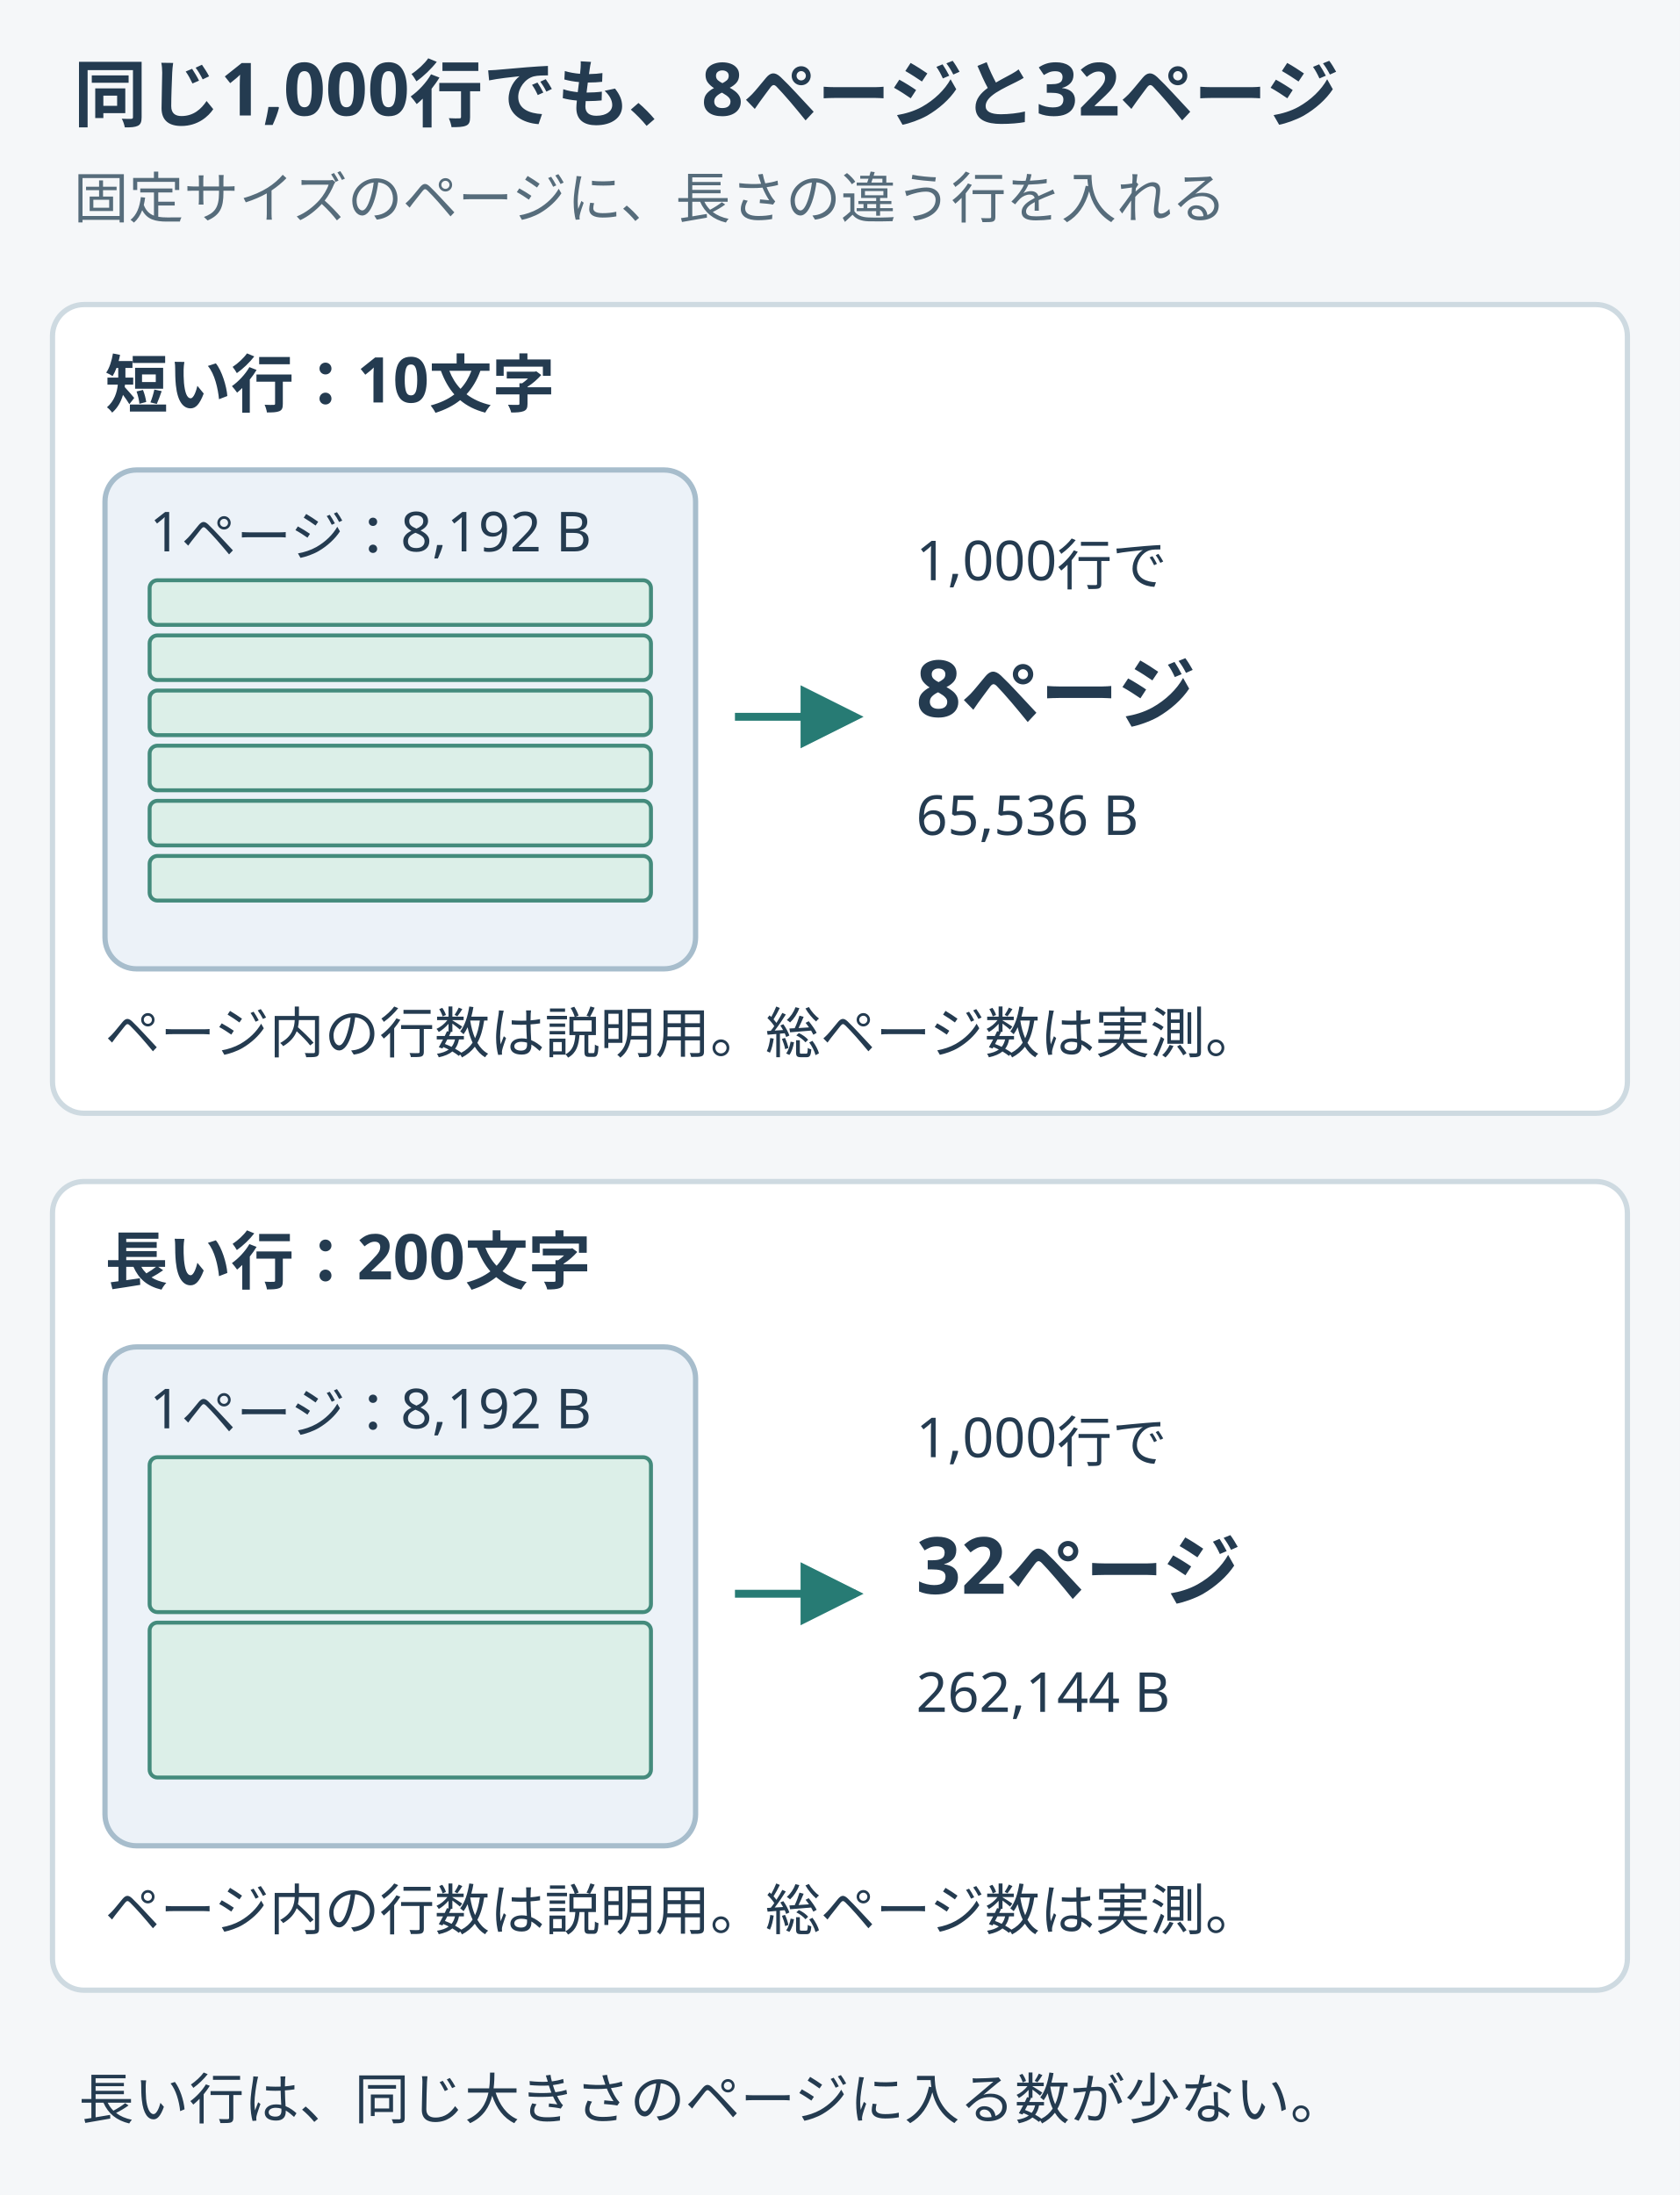
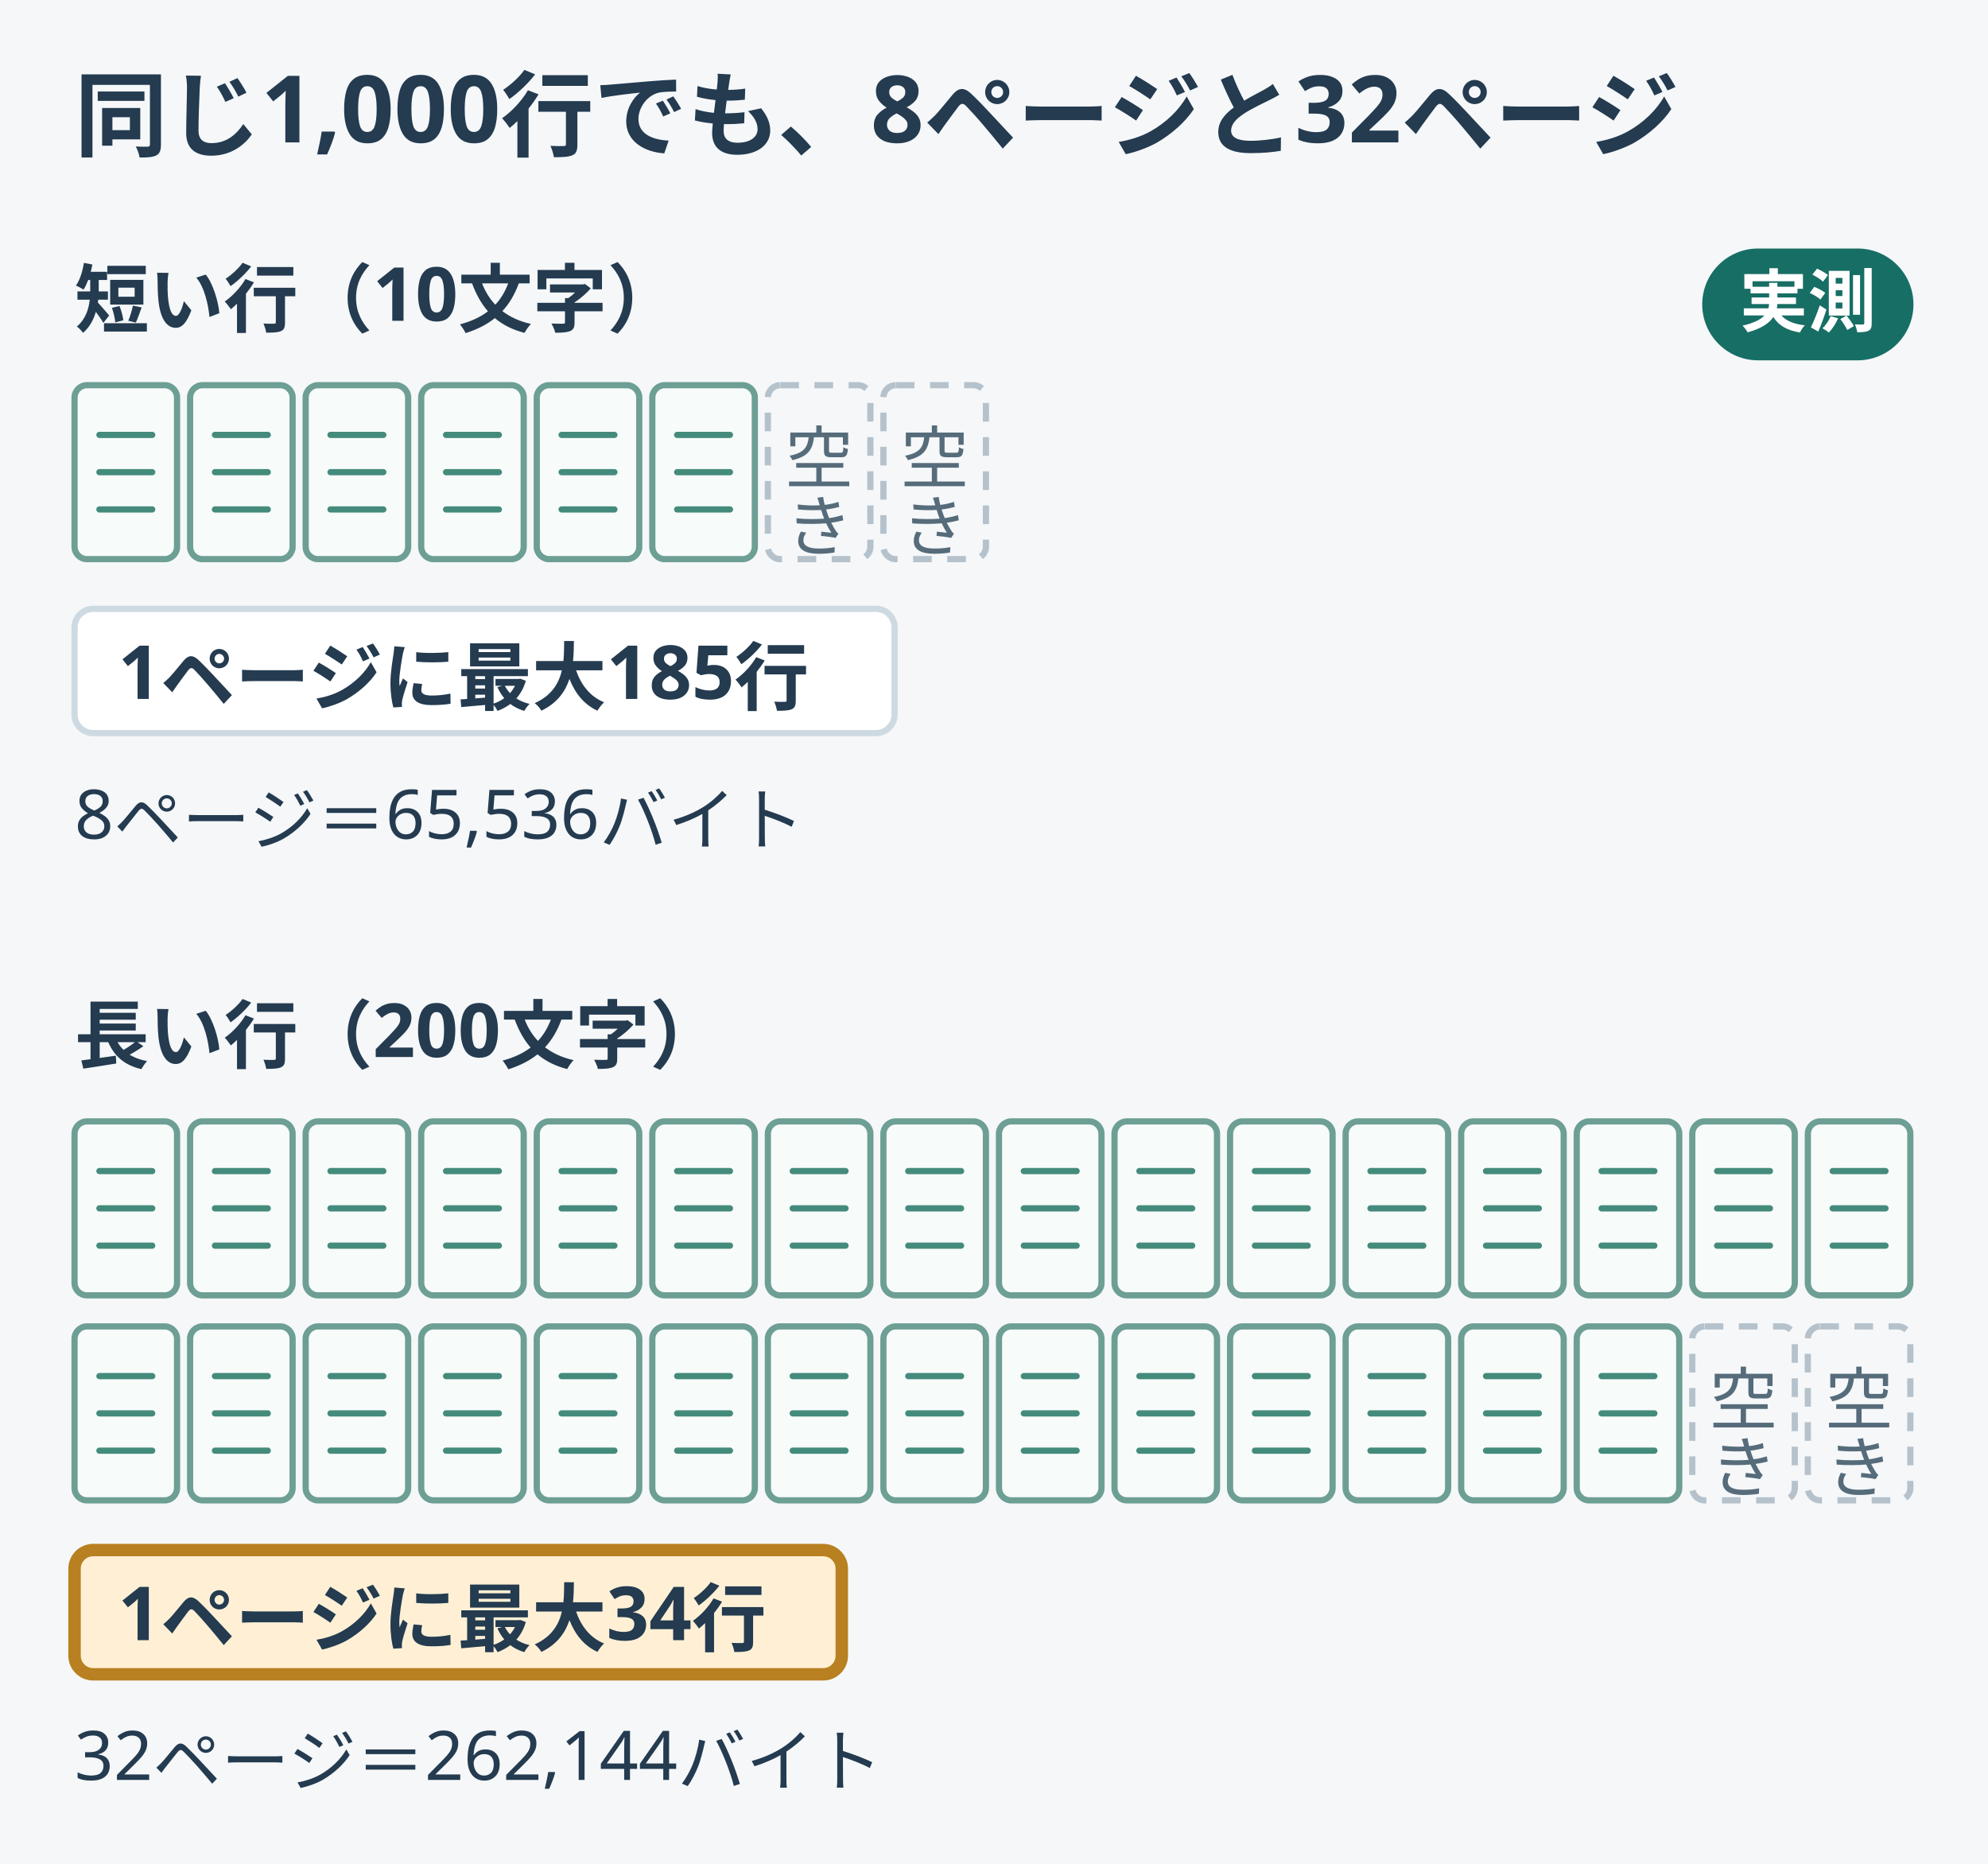
- <svg xmlns="http://www.w3.org/2000/svg" width="640" height="836" viewBox="0 0 640 836" role="img" aria-labelledby="title desc">
+ <svg xmlns="http://www.w3.org/2000/svg" width="640" height="600" viewBox="0 0 640 600" role="img" aria-labelledby="title">
  <defs>
-     <marker id="a" markerWidth="8" markerHeight="8" refX="7" refY="4" orient="auto">
-       <path d="M0 0L8 4L0 8" fill="#277b74" />
+     <marker id="flow" markerWidth="10" markerHeight="10" refX="9" refY="5" orient="auto">
+       <path d="M0 0L10 5L0 10z" fill="#277b74" />
    </marker>
-     <marker id="b" markerWidth="8" markerHeight="8" refX="7" refY="4" orient="auto">
-       <path d="M0 0L8 4L0 8" fill="#99631b" />
+     <marker id="req" markerWidth="10" markerHeight="10" refX="9" refY="5" orient="auto">
+       <path d="M0 0L10 5L0 10" fill="none" stroke="#945e11" stroke-width="2" />
+     </marker>
+     <marker id="ref" markerWidth="9" markerHeight="9" refX="8" refY="4.5" orient="auto">
+       <path d="M0 0L9 4.5L0 9z" fill="#7d93a3" />
    </marker>
  </defs>
-   <style>text{font-family:"Hiragino Sans","Noto Sans JP",sans-serif;font-size:24px;fill:#243b50} .title{font-size:28px;font-weight:700} .bold{font-weight:700} .small{font-size:21px} .value{font-size:30px;font-weight:700} .muted{font-size:21px;fill:#566c7b} .teal{fill:#176e65;font-weight:700} .panel{fill:#fff;stroke:#cedae1;stroke-width:2} .box{fill:#ecf2f8;stroke:#a7bdcc;stroke-width:2} .memory{fill:#eaf6f1;stroke:#6d9f94;stroke-width:2} .hot{fill:#fff0d5;stroke:#b88020;stroke-width:3} .row{fill:#dcefe8;stroke:#448b7c;stroke-width:1.5} .edge{fill:none;stroke:#9cabb5;stroke-width:2} .arrow{fill:none;stroke:#277b74;stroke-width:3;marker-end:url(#a)} .request{fill:none;stroke:#99631b;stroke-width:3;stroke-dasharray:7 5;marker-end:url(#b)}</style>
-   <rect width="640" height="836" fill="#f5f7f9" />
-   <text x="28" y="46" class="title">同じ1,000行でも、8ページと32ページ</text>
-   <text x="28" y="83" class="muted">固定サイズのページに、長さの違う行を入れる</text>
-   <rect x="20" y="116" width="600" height="308" rx="12" class="panel" />
-   <text x="40" y="155" class="bold">短い行：10文字</text>
-   <rect x="40" y="179" width="225" height="190" rx="12" class="box" />
-   <text x="57" y="210" class="small">1ページ：8,192 B</text>
-   <rect x="57" y="221" width="191" height="17" rx="3" class="row" />
-   <rect x="57" y="242" width="191" height="17" rx="3" class="row" />
-   <rect x="57" y="263" width="191" height="17" rx="3" class="row" />
-   <rect x="57" y="284" width="191" height="17" rx="3" class="row" />
-   <rect x="57" y="305" width="191" height="17" rx="3" class="row" />
-   <rect x="57" y="326" width="191" height="17" rx="3" class="row" />
-   <path d="M280 273 L326 273" class="arrow" />
-   <text x="349" y="221" class="small">1,000行で</text>
-   <text x="349" y="273" class="value">8ページ</text>
-   <text x="349" y="318" class="small">65,536 B</text>
-   <text x="40" y="401" class="small">ページ内の行数は説明用。総ページ数は実測。</text>
-   <rect x="20" y="450" width="600" height="308" rx="12" class="panel" />
-   <text x="40" y="489" class="bold">長い行：200文字</text>
-   <rect x="40" y="513" width="225" height="190" rx="12" class="box" />
-   <text x="57" y="544" class="small">1ページ：8,192 B</text>
-   <rect x="57" y="555" width="191" height="59" rx="3" class="row" />
-   <rect x="57" y="618" width="191" height="59" rx="3" class="row" />
-   <path d="M280 607 L326 607" class="arrow" />
-   <text x="349" y="555" class="small">1,000行で</text>
-   <text x="349" y="607" class="value">32ページ</text>
-   <text x="349" y="652" class="small">262,144 B</text>
-   <text x="40" y="735" class="small">ページ内の行数は説明用。総ページ数は実測。</text>
-   <text x="30" y="807" class="small">長い行は、同じ大きさのページに入る数が少ない。</text>
+   <style>
+ text{font-family:"Hiragino Sans","Noto Sans JP",sans-serif;font-size:24px;fill:#243b50}
+ .h{font-size:30px;font-weight:700}.b{font-weight:700}.s{font-size:22px}.m{font-size:22px;fill:#566c7b}
+ .mono{font-family:ui-monospace,Menlo,monospace;font-size:22px}.tag{font-size:22px;font-weight:700;fill:#fff}
+ .teal{fill:#176e65}.brown{fill:#945e11}.real{fill:#176e65}.model{fill:#566c7b}
+ .panel{fill:#fff;stroke:#cedae1;stroke-width:2}.node{fill:#ecf2f8;stroke:#56738a;stroke-width:2}
+ .row{fill:#fff;stroke:#448b7c;stroke-width:2}.match{fill:#fff;stroke:#176e65;stroke-width:4}
+ .page{fill:#f7fbf9;stroke:#6d9f94;stroke-width:2}.ipage{fill:#f4f6f8;stroke:#6b7f8e;stroke-width:2}
+ .band{fill:#d5dde3;stroke:#92a7b5;stroke-width:2}.skip{fill:none;stroke:#b5c2cc;stroke-width:2;stroke-dasharray:6 5}
+ .hot{fill:#fff0d5;stroke:#b88020;stroke-width:4}.ghost{fill:#f5f7f9;stroke:#b5c2cc;stroke-width:2;stroke-dasharray:6 5}
+ .flow{fill:none;stroke:#277b74;stroke-width:3;marker-end:url(#flow)}.req{fill:none;stroke:#945e11;stroke-width:3;stroke-dasharray:8 6;marker-end:url(#req)}
+ .ref{fill:none;stroke:#7d93a3;stroke-width:2;marker-end:url(#ref)}.step{fill:#fff;stroke:#243b50;stroke-width:2.5}
+ .spine{fill:#e9f3f4;stroke:#243b50;stroke-width:1.5}
+   </style>
+   <rect width="640" height="600" fill="#f5f7f9" />
+   <text x="24" y="48" class="h">同じ1,000行でも、8ページと32ページ</text>
+   <g id="short">
+     <text x="24" y="105" class="b">短い行（10文字）</text>
+     <rect x="548" y="80" width="68" height="36" rx="18" class="real" />
+     <text x="582" y="105" text-anchor="middle" class="tag">実測</text>
+     <rect x="24" y="124" width="33" height="56" rx="4" class="page" />
+     <rect x="61.2" y="124" width="33" height="56" rx="4" class="page" />
+     <rect x="98.4" y="124" width="33" height="56" rx="4" class="page" />
+     <rect x="135.6" y="124" width="33" height="56" rx="4" class="page" />
+     <rect x="172.8" y="124" width="33" height="56" rx="4" class="page" />
+     <rect x="210" y="124" width="33" height="56" rx="4" class="page" />
+     <rect x="247.2" y="124" width="33" height="56" rx="4" class="ghost" />
+     <rect x="284.4" y="124" width="33" height="56" rx="4" class="ghost" />
+     <g fill="none" stroke="#448b7c" stroke-width="2" stroke-linecap="round">
+       <path d="M32 140H49M32 152H49M32 164H49" />
+       <path d="M69.2 140H86.2M69.2 152H86.2M69.2 164H86.2" />
+       <path d="M106.4 140H123.4M106.4 152H123.4M106.4 164H123.4" />
+       <path d="M143.6 140H160.6M143.6 152H160.6M143.6 164H160.6" />
+       <path d="M180.8 140H197.8M180.8 152H197.8M180.8 164H197.8" />
+       <path d="M218 140H235M218 152H235M218 164H235" />
+     </g>
+     <text x="263.7" y="152" writing-mode="vertical-rl" text-anchor="middle" class="m">空き</text>
+     <text x="300.9" y="152" writing-mode="vertical-rl" text-anchor="middle" class="m">空き</text>
+     <rect x="24" y="196" width="264" height="40" rx="6" class="panel" />
+     <text x="38" y="225" class="b">1ページに最大185行</text>
+     <text x="24" y="270" class="s">8ページ＝65,536バイト</text>
+   </g>
+   <g id="long">
+     <text x="24" y="342" class="b">長い行（200文字）</text>
+     <rect x="24" y="361" width="33" height="56" rx="4" class="page" />
+     <rect x="61.2" y="361" width="33" height="56" rx="4" class="page" />
+     <rect x="98.4" y="361" width="33" height="56" rx="4" class="page" />
+     <rect x="135.6" y="361" width="33" height="56" rx="4" class="page" />
+     <rect x="172.8" y="361" width="33" height="56" rx="4" class="page" />
+     <rect x="210" y="361" width="33" height="56" rx="4" class="page" />
+     <rect x="247.2" y="361" width="33" height="56" rx="4" class="page" />
+     <rect x="284.4" y="361" width="33" height="56" rx="4" class="page" />
+     <rect x="321.6" y="361" width="33" height="56" rx="4" class="page" />
+     <rect x="358.8" y="361" width="33" height="56" rx="4" class="page" />
+     <rect x="396" y="361" width="33" height="56" rx="4" class="page" />
+     <rect x="433.2" y="361" width="33" height="56" rx="4" class="page" />
+     <rect x="470.4" y="361" width="33" height="56" rx="4" class="page" />
+     <rect x="507.6" y="361" width="33" height="56" rx="4" class="page" />
+     <rect x="544.8" y="361" width="33" height="56" rx="4" class="page" />
+     <rect x="582" y="361" width="33" height="56" rx="4" class="page" />
+     <rect x="24" y="427" width="33" height="56" rx="4" class="page" />
+     <rect x="61.2" y="427" width="33" height="56" rx="4" class="page" />
+     <rect x="98.4" y="427" width="33" height="56" rx="4" class="page" />
+     <rect x="135.6" y="427" width="33" height="56" rx="4" class="page" />
+     <rect x="172.8" y="427" width="33" height="56" rx="4" class="page" />
+     <rect x="210" y="427" width="33" height="56" rx="4" class="page" />
+     <rect x="247.2" y="427" width="33" height="56" rx="4" class="page" />
+     <rect x="284.4" y="427" width="33" height="56" rx="4" class="page" />
+     <rect x="321.6" y="427" width="33" height="56" rx="4" class="page" />
+     <rect x="358.8" y="427" width="33" height="56" rx="4" class="page" />
+     <rect x="396" y="427" width="33" height="56" rx="4" class="page" />
+     <rect x="433.2" y="427" width="33" height="56" rx="4" class="page" />
+     <rect x="470.4" y="427" width="33" height="56" rx="4" class="page" />
+     <rect x="507.6" y="427" width="33" height="56" rx="4" class="page" />
+     <rect x="544.8" y="427" width="33" height="56" rx="4" class="ghost" />
+     <rect x="582" y="427" width="33" height="56" rx="4" class="ghost" />
+     <g fill="none" stroke="#448b7c" stroke-width="2" stroke-linecap="round">
+       <path d="M32 377H49M32 389H49M32 401H49" />
+       <path d="M69.2 377H86.2M69.2 389H86.2M69.2 401H86.2" />
+       <path d="M106.4 377H123.4M106.4 389H123.4M106.4 401H123.4" />
+       <path d="M143.6 377H160.6M143.6 389H160.6M143.6 401H160.6" />
+       <path d="M180.8 377H197.8M180.8 389H197.8M180.8 401H197.8" />
+       <path d="M218 377H235M218 389H235M218 401H235" />
+       <path d="M255.2 377H272.2M255.2 389H272.2M255.2 401H272.2" />
+       <path d="M292.4 377H309.4M292.4 389H309.4M292.4 401H309.4" />
+       <path d="M329.6 377H346.6M329.6 389H346.6M329.6 401H346.6" />
+       <path d="M366.8 377H383.8M366.8 389H383.8M366.8 401H383.8" />
+       <path d="M404 377H421M404 389H421M404 401H421" />
+       <path d="M441.2 377H458.2M441.2 389H458.2M441.2 401H458.2" />
+       <path d="M478.4 377H495.4M478.4 389H495.4M478.4 401H495.4" />
+       <path d="M515.6 377H532.6M515.6 389H532.6M515.6 401H532.6" />
+       <path d="M552.8 377H569.8M552.8 389H569.8M552.8 401H569.8" />
+       <path d="M590 377H607M590 389H607M590 401H607" />
+       <path d="M32 443H49M32 455H49M32 467H49" />
+       <path d="M69.2 443H86.2M69.2 455H86.2M69.2 467H86.2" />
+       <path d="M106.4 443H123.4M106.4 455H123.4M106.4 467H123.4" />
+       <path d="M143.6 443H160.6M143.6 455H160.6M143.6 467H160.6" />
+       <path d="M180.8 443H197.8M180.8 455H197.8M180.8 467H197.8" />
+       <path d="M218 443H235M218 455H235M218 467H235" />
+       <path d="M255.2 443H272.2M255.2 455H272.2M255.2 467H272.2" />
+       <path d="M292.4 443H309.4M292.4 455H309.4M292.4 467H309.4" />
+       <path d="M329.6 443H346.6M329.6 455H346.6M329.6 467H346.6" />
+       <path d="M366.8 443H383.8M366.8 455H383.8M366.8 467H383.8" />
+       <path d="M404 443H421M404 455H421M404 467H421" />
+       <path d="M441.2 443H458.2M441.2 455H458.2M441.2 467H458.2" />
+       <path d="M478.4 443H495.4M478.4 455H495.4M478.4 467H495.4" />
+       <path d="M515.6 443H532.6M515.6 455H532.6M515.6 467H532.6" />
+     </g>
+     <text x="561.3" y="455" writing-mode="vertical-rl" text-anchor="middle" class="m">空き</text>
+     <text x="598.5" y="455" writing-mode="vertical-rl" text-anchor="middle" class="m">空き</text>
+     <rect x="24" y="499" width="247" height="40" rx="6" class="hot" />
+     <text x="38" y="528" class="b">1ページに最大34行</text>
+     <text x="24" y="573" class="s">32ページ＝262,144バイト</text>
+   </g>
</svg>
